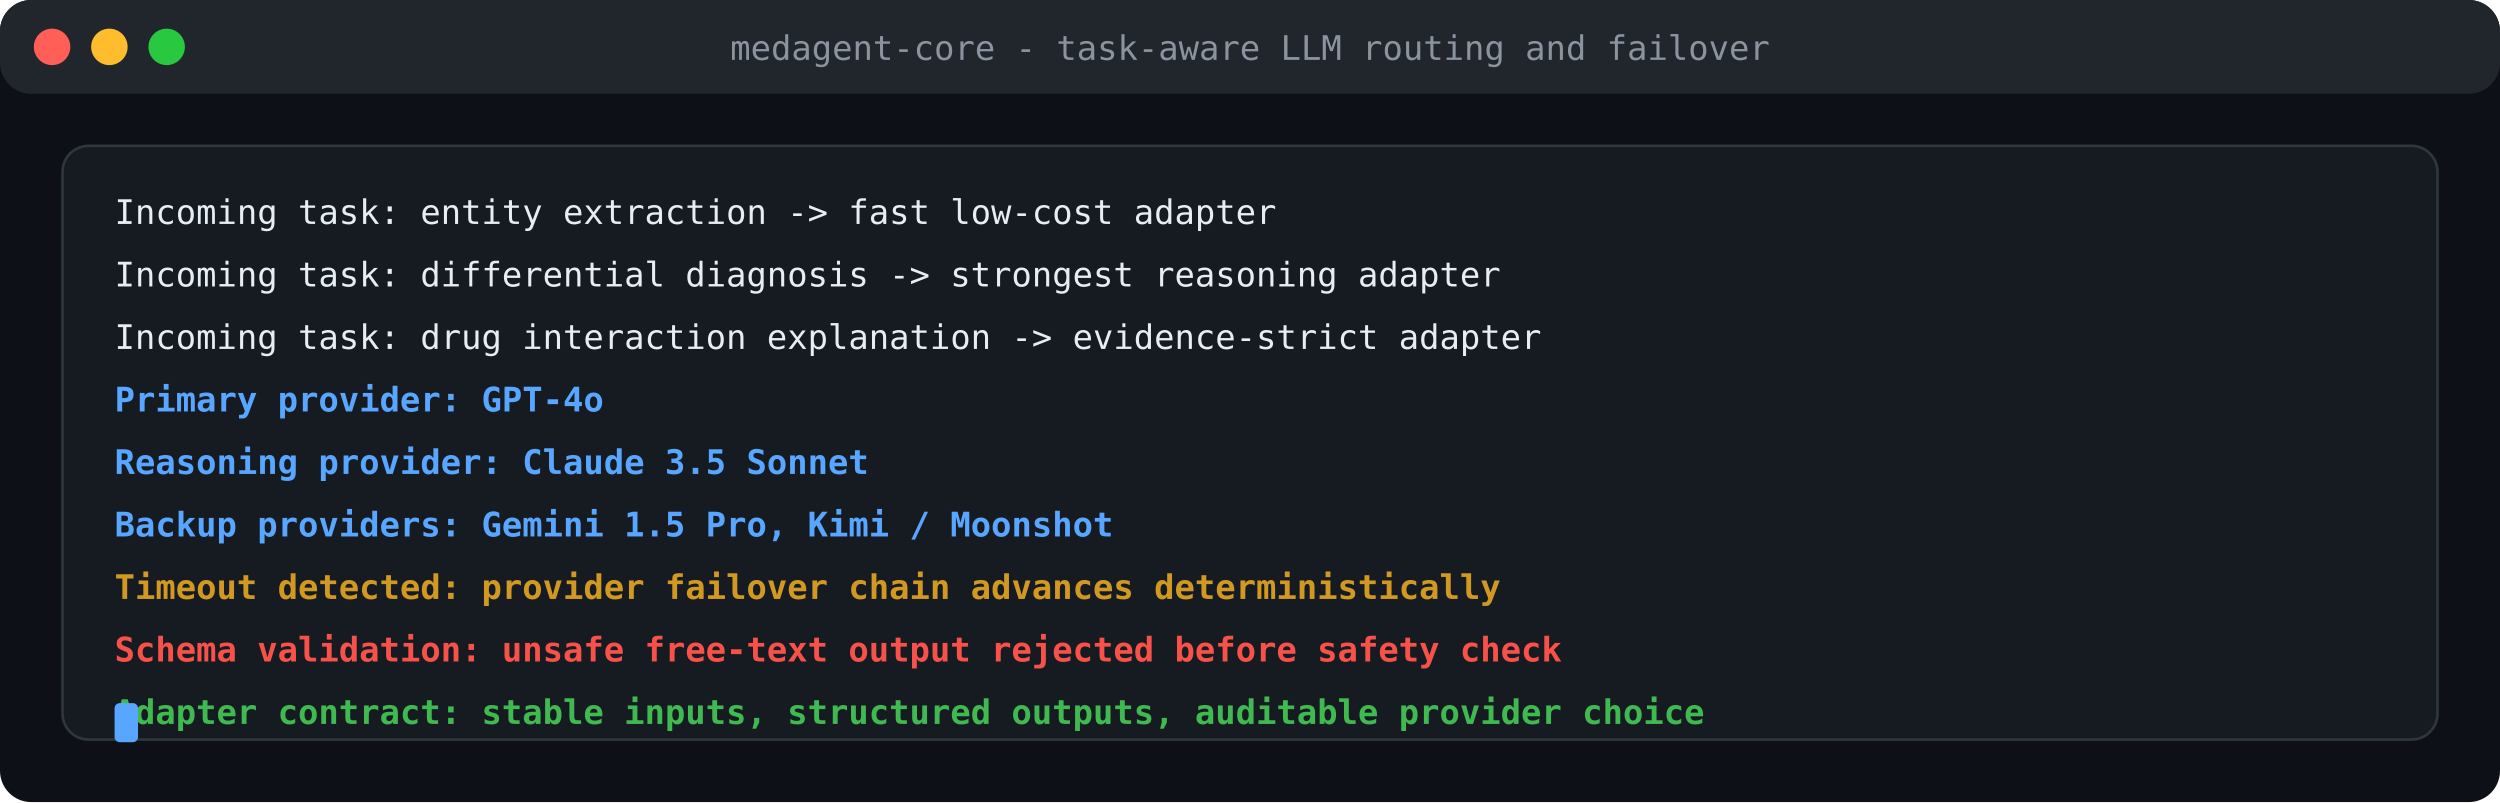
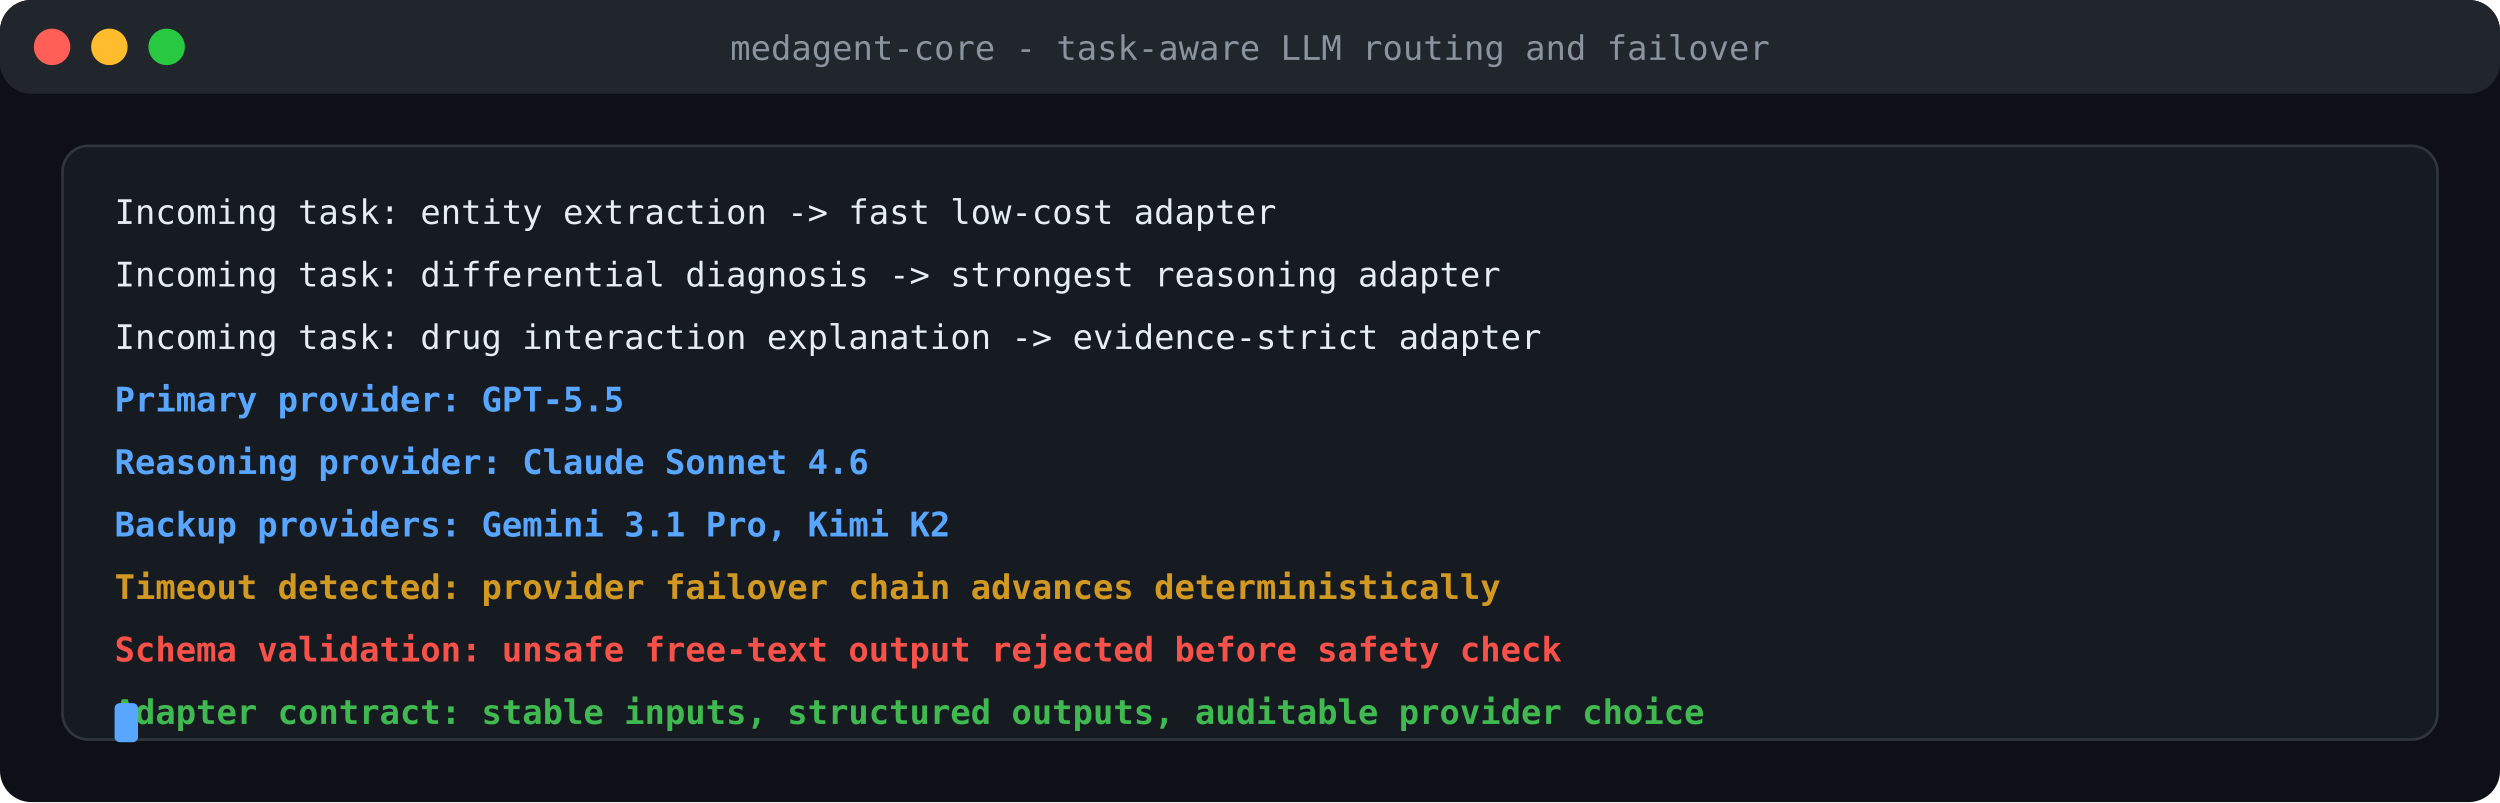
<svg xmlns="http://www.w3.org/2000/svg" viewBox="0 0 960 308" width="960" height="308" role="img" aria-label="medagent-core - task-aware LLM routing and failover">
  <defs>
    <style>.bg{fill:#0d1117}.bar{fill:#21262d}.title{fill:#8b949e;font:13px monospace}.prompt{fill:#58a6ff;font:700 13px monospace}.text{fill:#e6edf3;font:13px monospace}.dim{fill:#8b949e;font:12px monospace}.ok{fill:#3fb950;font:700 13px monospace}.warn{fill:#d29922;font:700 13px monospace}.err{fill:#f85149;font:700 13px monospace}.violet{fill:#d2a8ff;font:700 13px monospace}.box{fill:#161b22;stroke:#30363d;stroke-width:1}.line{animation:fade .3s both}@keyframes fade{from{opacity:0;transform:translateY(4px)}to{opacity:1;transform:translateY(0)}}@keyframes pulse{50%{opacity:.45}}.pulse{animation:pulse 1.2s infinite}.cursor{fill:#58a6ff;animation:pulse 1s infinite}</style>
  </defs>
  <rect width="960" height="308" rx="12" class="bg" />
  <rect width="960" height="36" rx="12" class="bar" />
  <circle cx="20" cy="18" r="7" fill="#ff5f57" />
  <circle cx="42" cy="18" r="7" fill="#ffbd2e" />
  <circle cx="64" cy="18" r="7" fill="#28c840" />
  <text x="480" y="23" text-anchor="middle" class="title">medagent-core - task-aware LLM routing and failover</text>
  <rect x="24" y="56" width="912" height="228" rx="10" class="box" />
  <g class="line" style="animation-delay:0.37s">
    <text x="44" y="86" class="text">Incoming task: entity extraction -&gt; fast low-cost adapter</text>
  </g>
  <g class="line" style="animation-delay:0.59s">
    <text x="44" y="110" class="text">Incoming task: differential diagnosis -&gt; strongest reasoning adapter</text>
  </g>
  <g class="line" style="animation-delay:0.81s">
    <text x="44" y="134" class="text">Incoming task: drug interaction explanation -&gt; evidence-strict adapter</text>
  </g>
  <g class="line" style="animation-delay:1.03s">
-     <text x="44" y="158" class="prompt">Primary provider: GPT-4o</text>
+     <text x="44" y="158" class="prompt">Primary provider: GPT-5.5</text>
  </g>
  <g class="line" style="animation-delay:1.25s">
-     <text x="44" y="182" class="prompt">Reasoning provider: Claude 3.5 Sonnet</text>
+     <text x="44" y="182" class="prompt">Reasoning provider: Claude Sonnet 4.6</text>
  </g>
  <g class="line" style="animation-delay:1.47s">
-     <text x="44" y="206" class="prompt">Backup providers: Gemini 1.5 Pro, Kimi / Moonshot</text>
+     <text x="44" y="206" class="prompt">Backup providers: Gemini 3.1 Pro, Kimi K2</text>
  </g>
  <g class="line" style="animation-delay:1.69s">
    <text x="44" y="230" class="warn">Timeout detected: provider failover chain advances deterministically</text>
  </g>
  <g class="line" style="animation-delay:1.91s">
    <text x="44" y="254" class="err">Schema validation: unsafe free-text output rejected before safety check</text>
  </g>
  <g class="line" style="animation-delay:2.13s">
    <text x="44" y="278" class="ok">Adapter contract: stable inputs, structured outputs, auditable provider choice</text>
  </g>
  <rect x="44" y="270" width="9" height="15" rx="2" class="cursor" />
</svg>
